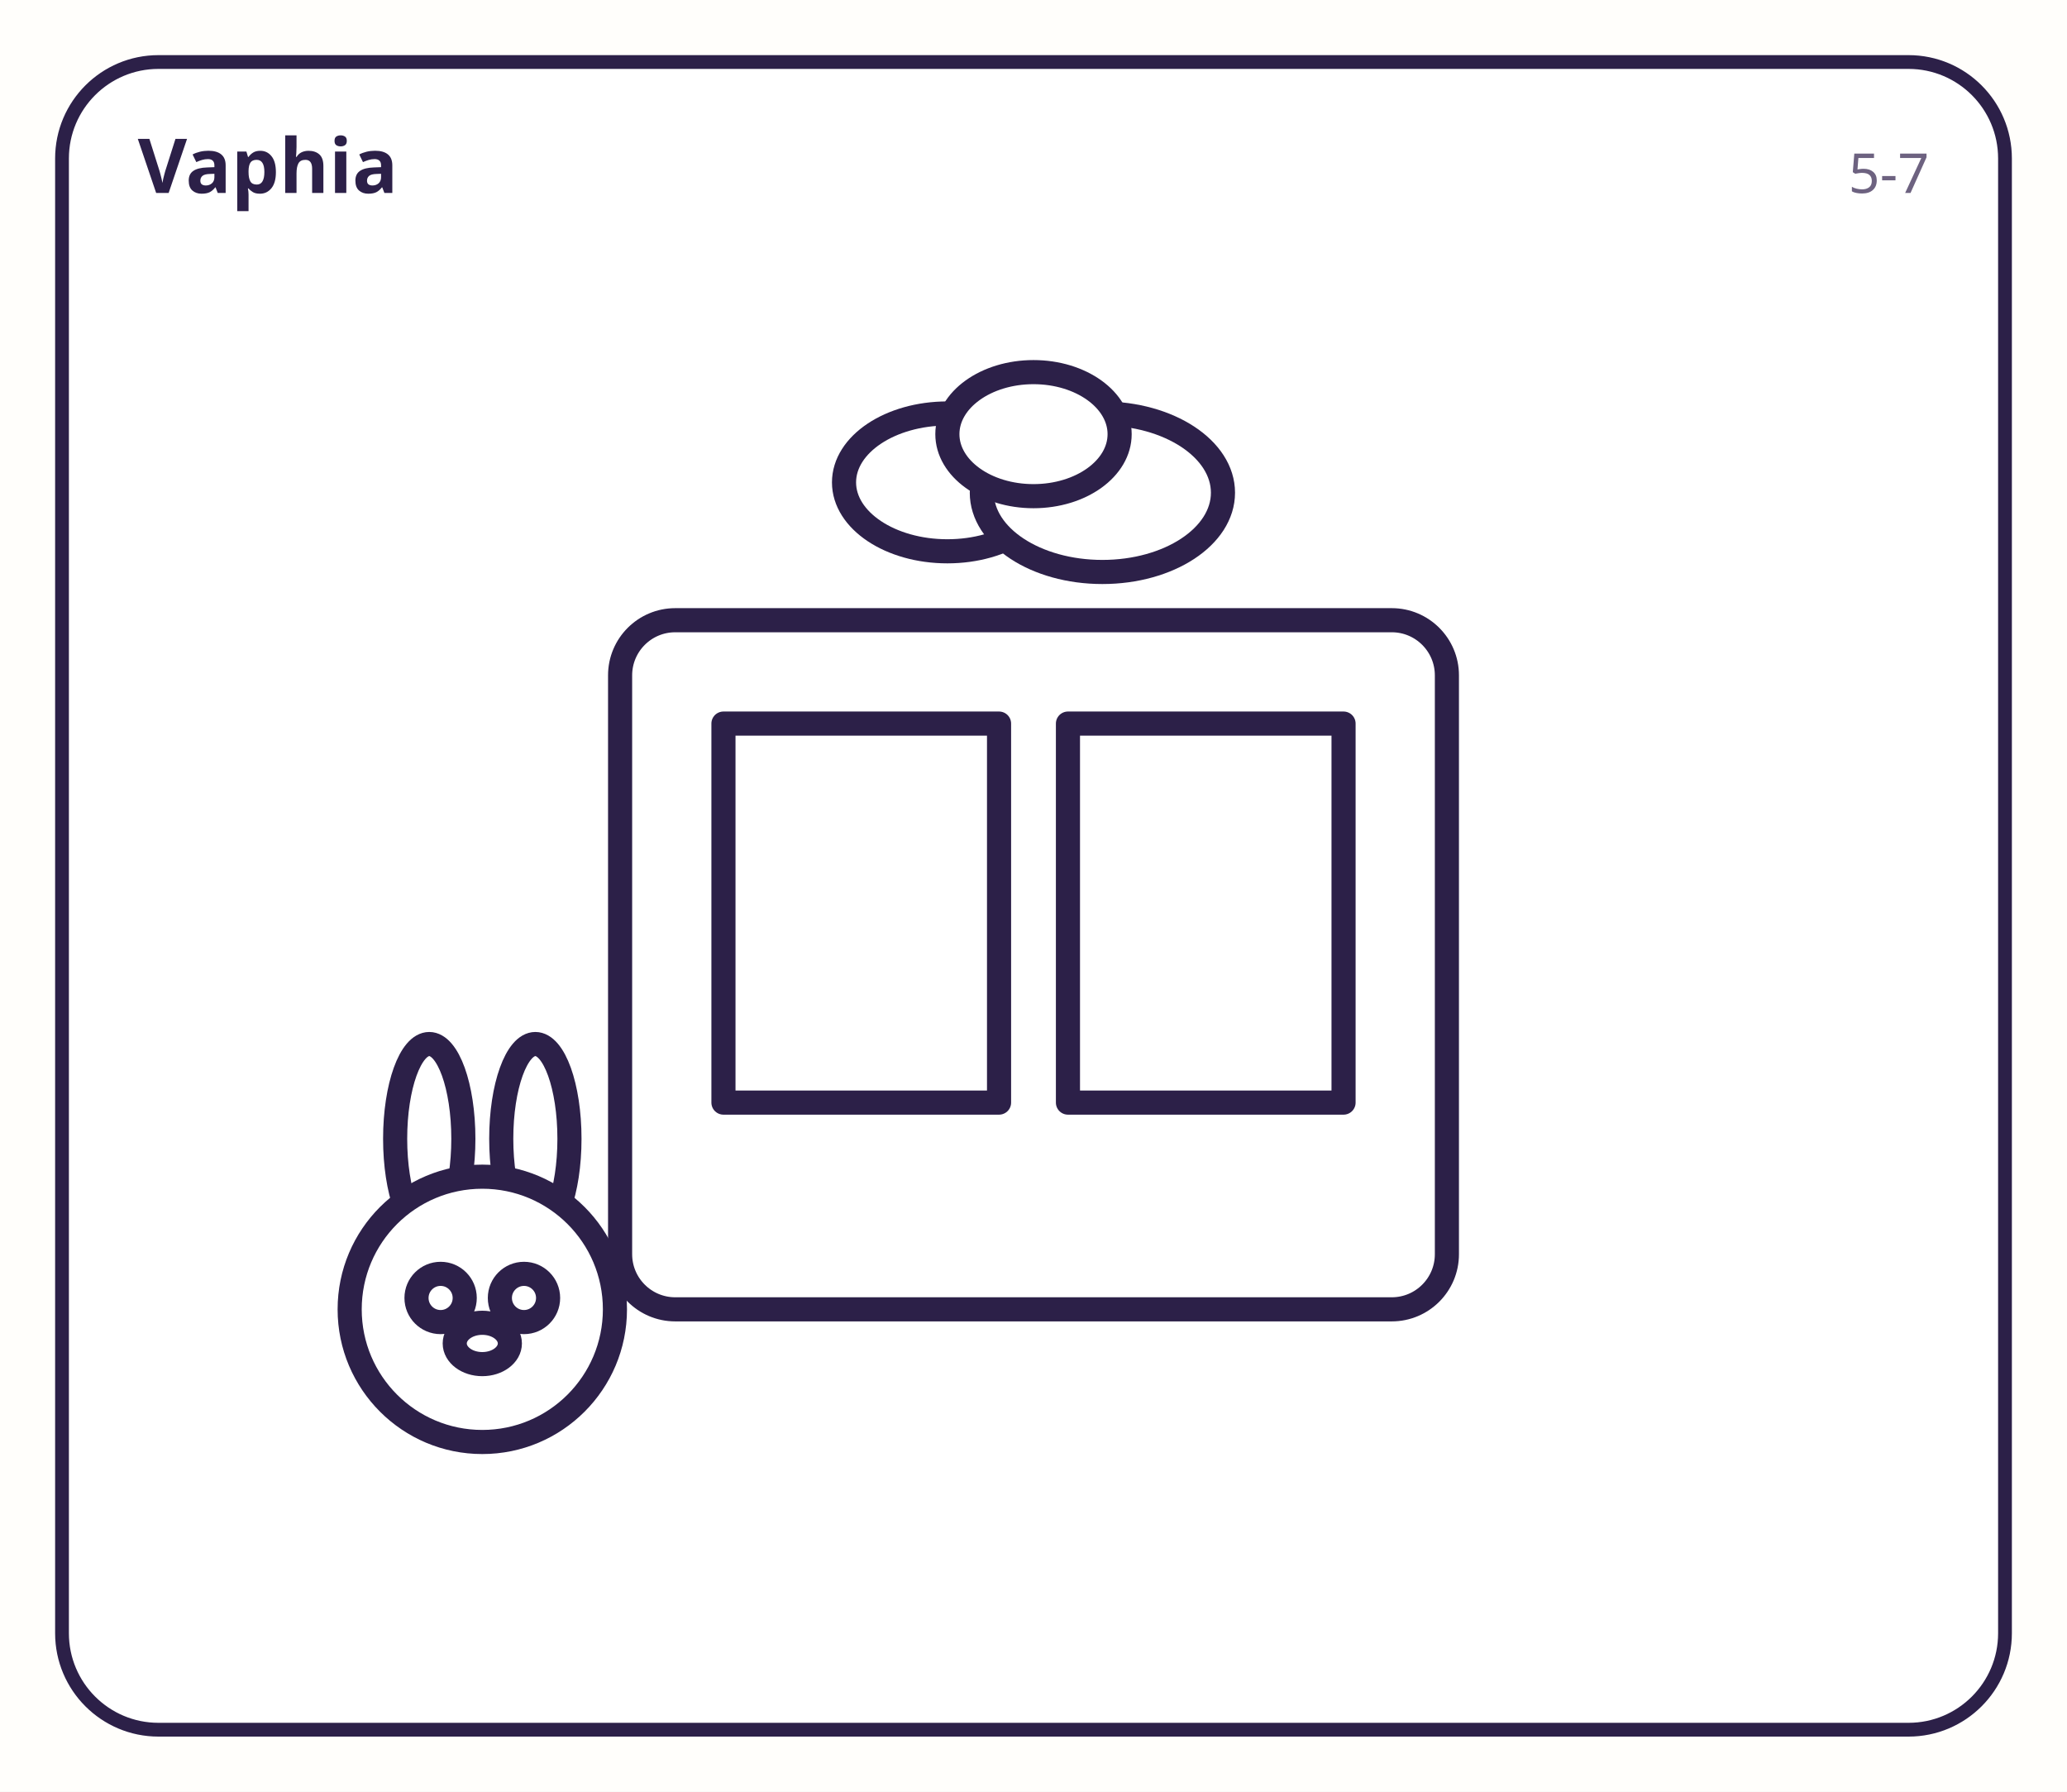
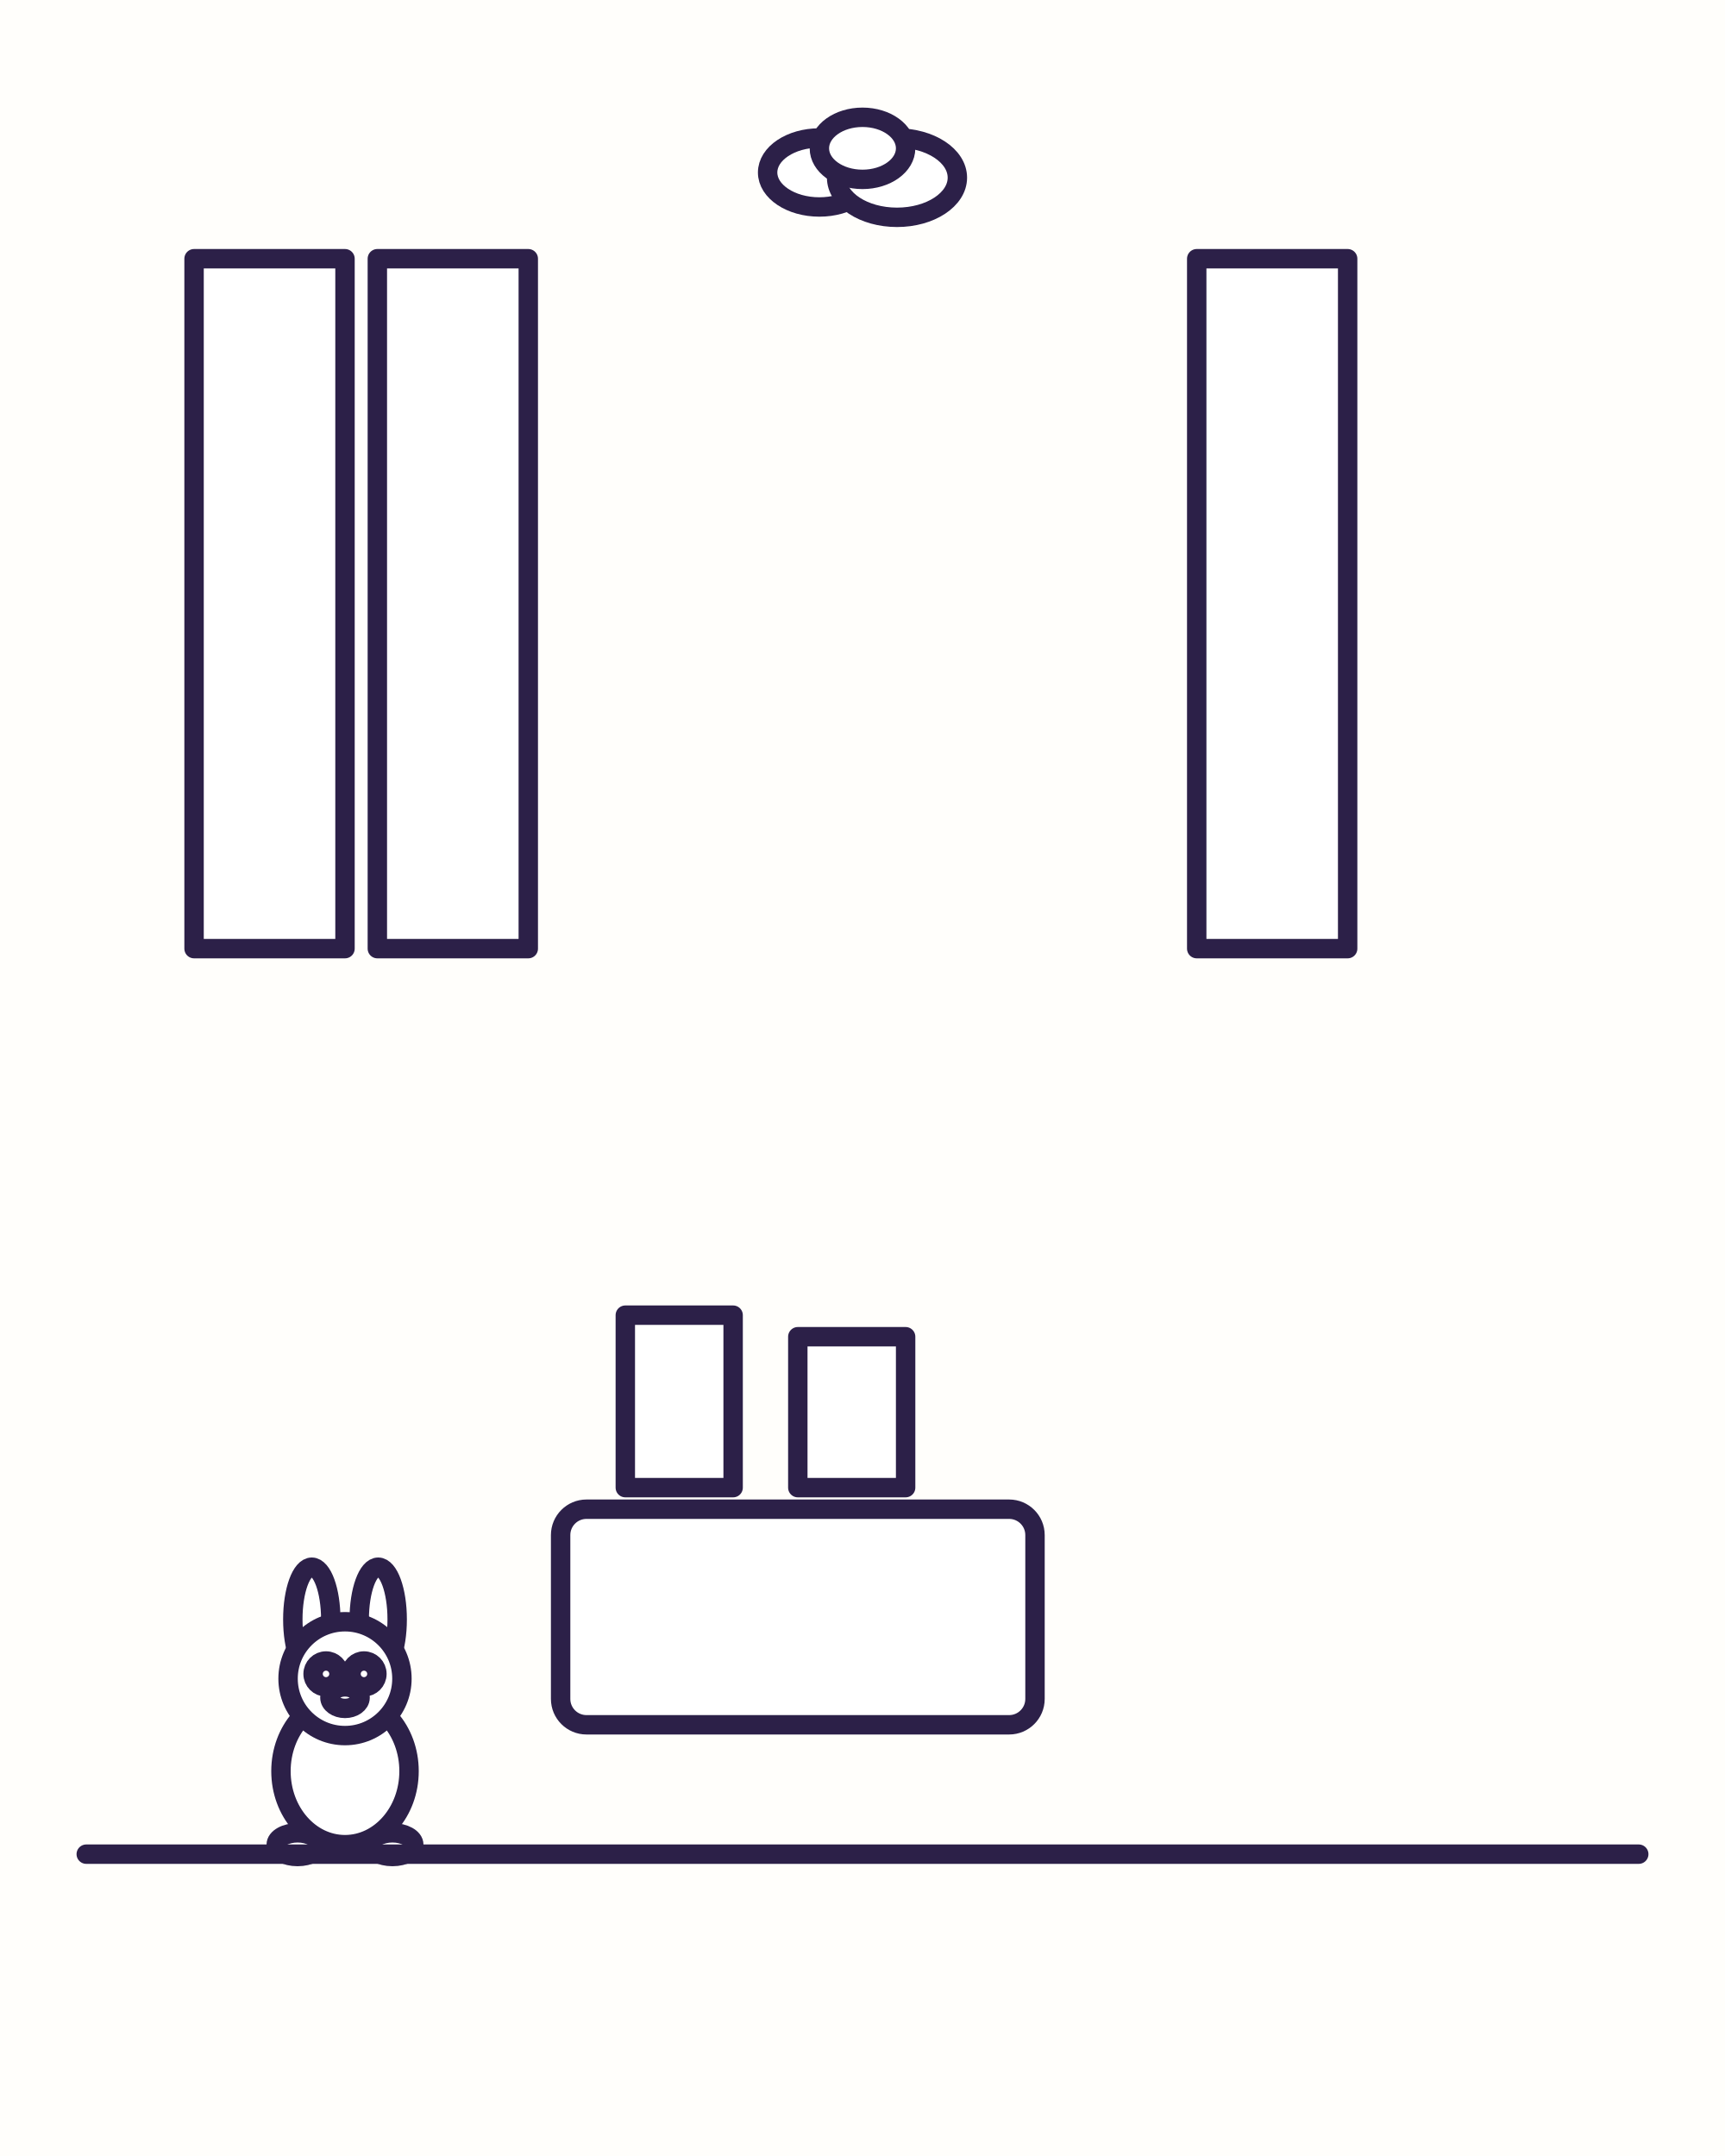
- <svg xmlns="http://www.w3.org/2000/svg" viewBox="0 0 600 520" role="img" aria-label="Story Nook">
-   <rect width="600" height="520" fill="#fffefb" />
-   <rect x="18" y="18" width="564" height="484" rx="28" fill="#fff" stroke="#2c2048" stroke-width="4" />
-   <text x="40" y="56" font-family="Nunito, ui-rounded, sans-serif" font-size="22" font-weight="800" fill="#2c2048">Vaphia</text>
-   <text x="560" y="56" text-anchor="end" font-family="Nunito, ui-rounded, sans-serif" font-size="16" fill="#6d6280">5-7</text>
-   <g fill="#fff" stroke="#2c2048" stroke-linejoin="round" stroke-linecap="round" stroke-width="7">
-     <rect x="180" y="180" width="240" height="200" rx="16" />
-     <rect x="210" y="210" width="80" height="110" />
-     <rect x="310" y="210" width="80" height="110" />
-     <ellipse cx="275.0" cy="140" rx="30.0" ry="20.0" />
-     <ellipse cx="320.0" cy="143.0" rx="35.0" ry="23.0" />
-     <ellipse cx="300" cy="126.0" rx="25.0" ry="18.0" />
-     <ellipse cx="124.6" cy="330.5" rx="9.9" ry="27.5" />
-     <ellipse cx="155.4" cy="330.5" rx="9.9" ry="27.5" />
-     <circle cx="140" cy="380" r="38.5" />
-     <circle cx="127.9" cy="376.7" r="7" />
-     <circle cx="152.1" cy="376.7" r="7" />
-     <ellipse cx="140" cy="389.9" rx="8" ry="6" />
+ <svg xmlns="http://www.w3.org/2000/svg" viewBox="0 0 800 1000" role="img" aria-label="Story Nook">
+   <rect width="800" height="1000" fill="#fffefb" />
+   <g fill="#fff" stroke="#2c2048" stroke-linejoin="round" stroke-linecap="round" stroke-width="9">
+     <rect x="90" y="120" width="70" height="320" />
+     <rect x="175" y="120" width="70" height="320" />
+     <rect x="555" y="120" width="70" height="320" />
+     <rect x="260" y="700" width="220" height="100" rx="12" />
+     <rect x="290" y="610" width="50" height="80" />
+     <rect x="370" y="620" width="50" height="70" />
+     <ellipse cx="160" cy="821.5" rx="29.7" ry="34.1" />
+     <ellipse cx="144.6" cy="751.1" rx="8.8" ry="24.2" />
+     <ellipse cx="175.4" cy="751.1" rx="8.8" ry="24.2" />
+     <circle cx="160" cy="778.6" r="26.4" />
+     <circle cx="151.2" cy="776.4" r="6" />
+     <circle cx="168.8" cy="776.4" r="6" />
+     <ellipse cx="160" cy="787.4" rx="7" ry="5" />
+     <ellipse cx="138.0" cy="855.6" rx="9.9" ry="5.5" />
+     <ellipse cx="182.0" cy="855.6" rx="9.9" ry="5.5" />
+     <ellipse cx="380.0" cy="80" rx="24.0" ry="16.0" />
+     <ellipse cx="416.0" cy="82.4" rx="28.0" ry="18.4" />
+     <ellipse cx="400" cy="68.8" rx="20.0" ry="14.4" />
+     <line x1="40" y1="860" x2="760" y2="860" />
  </g>
</svg>
